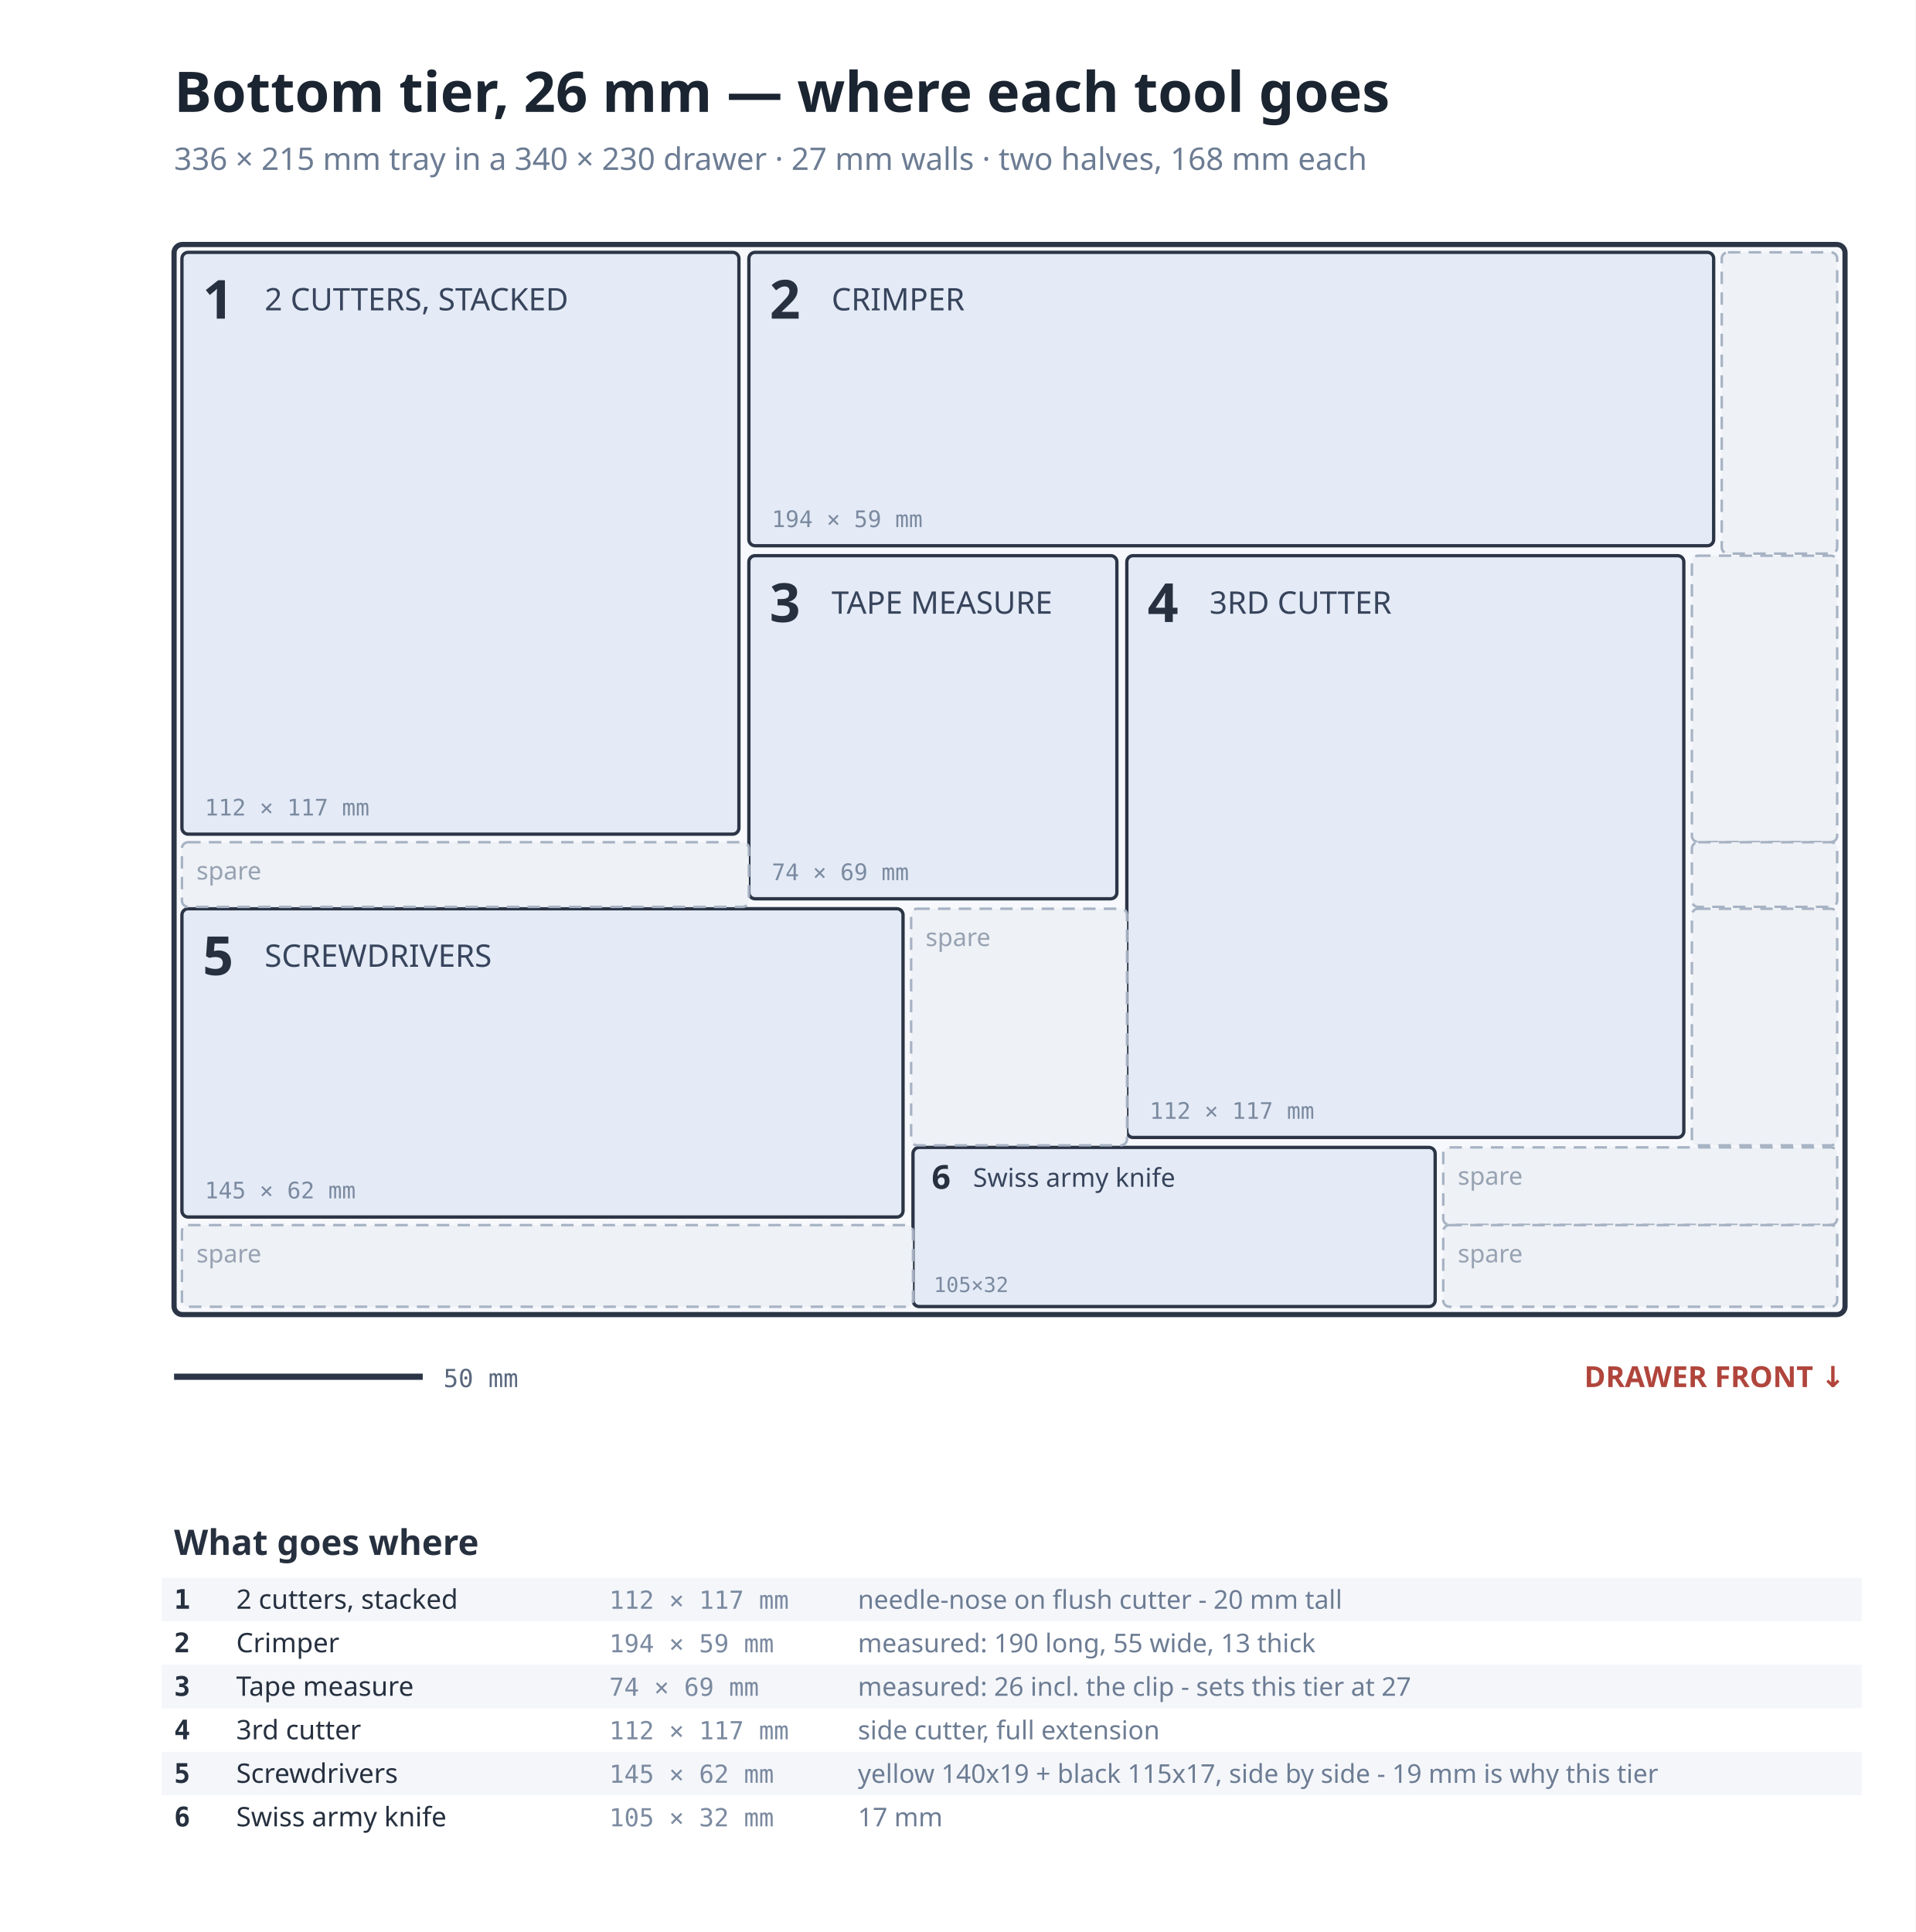
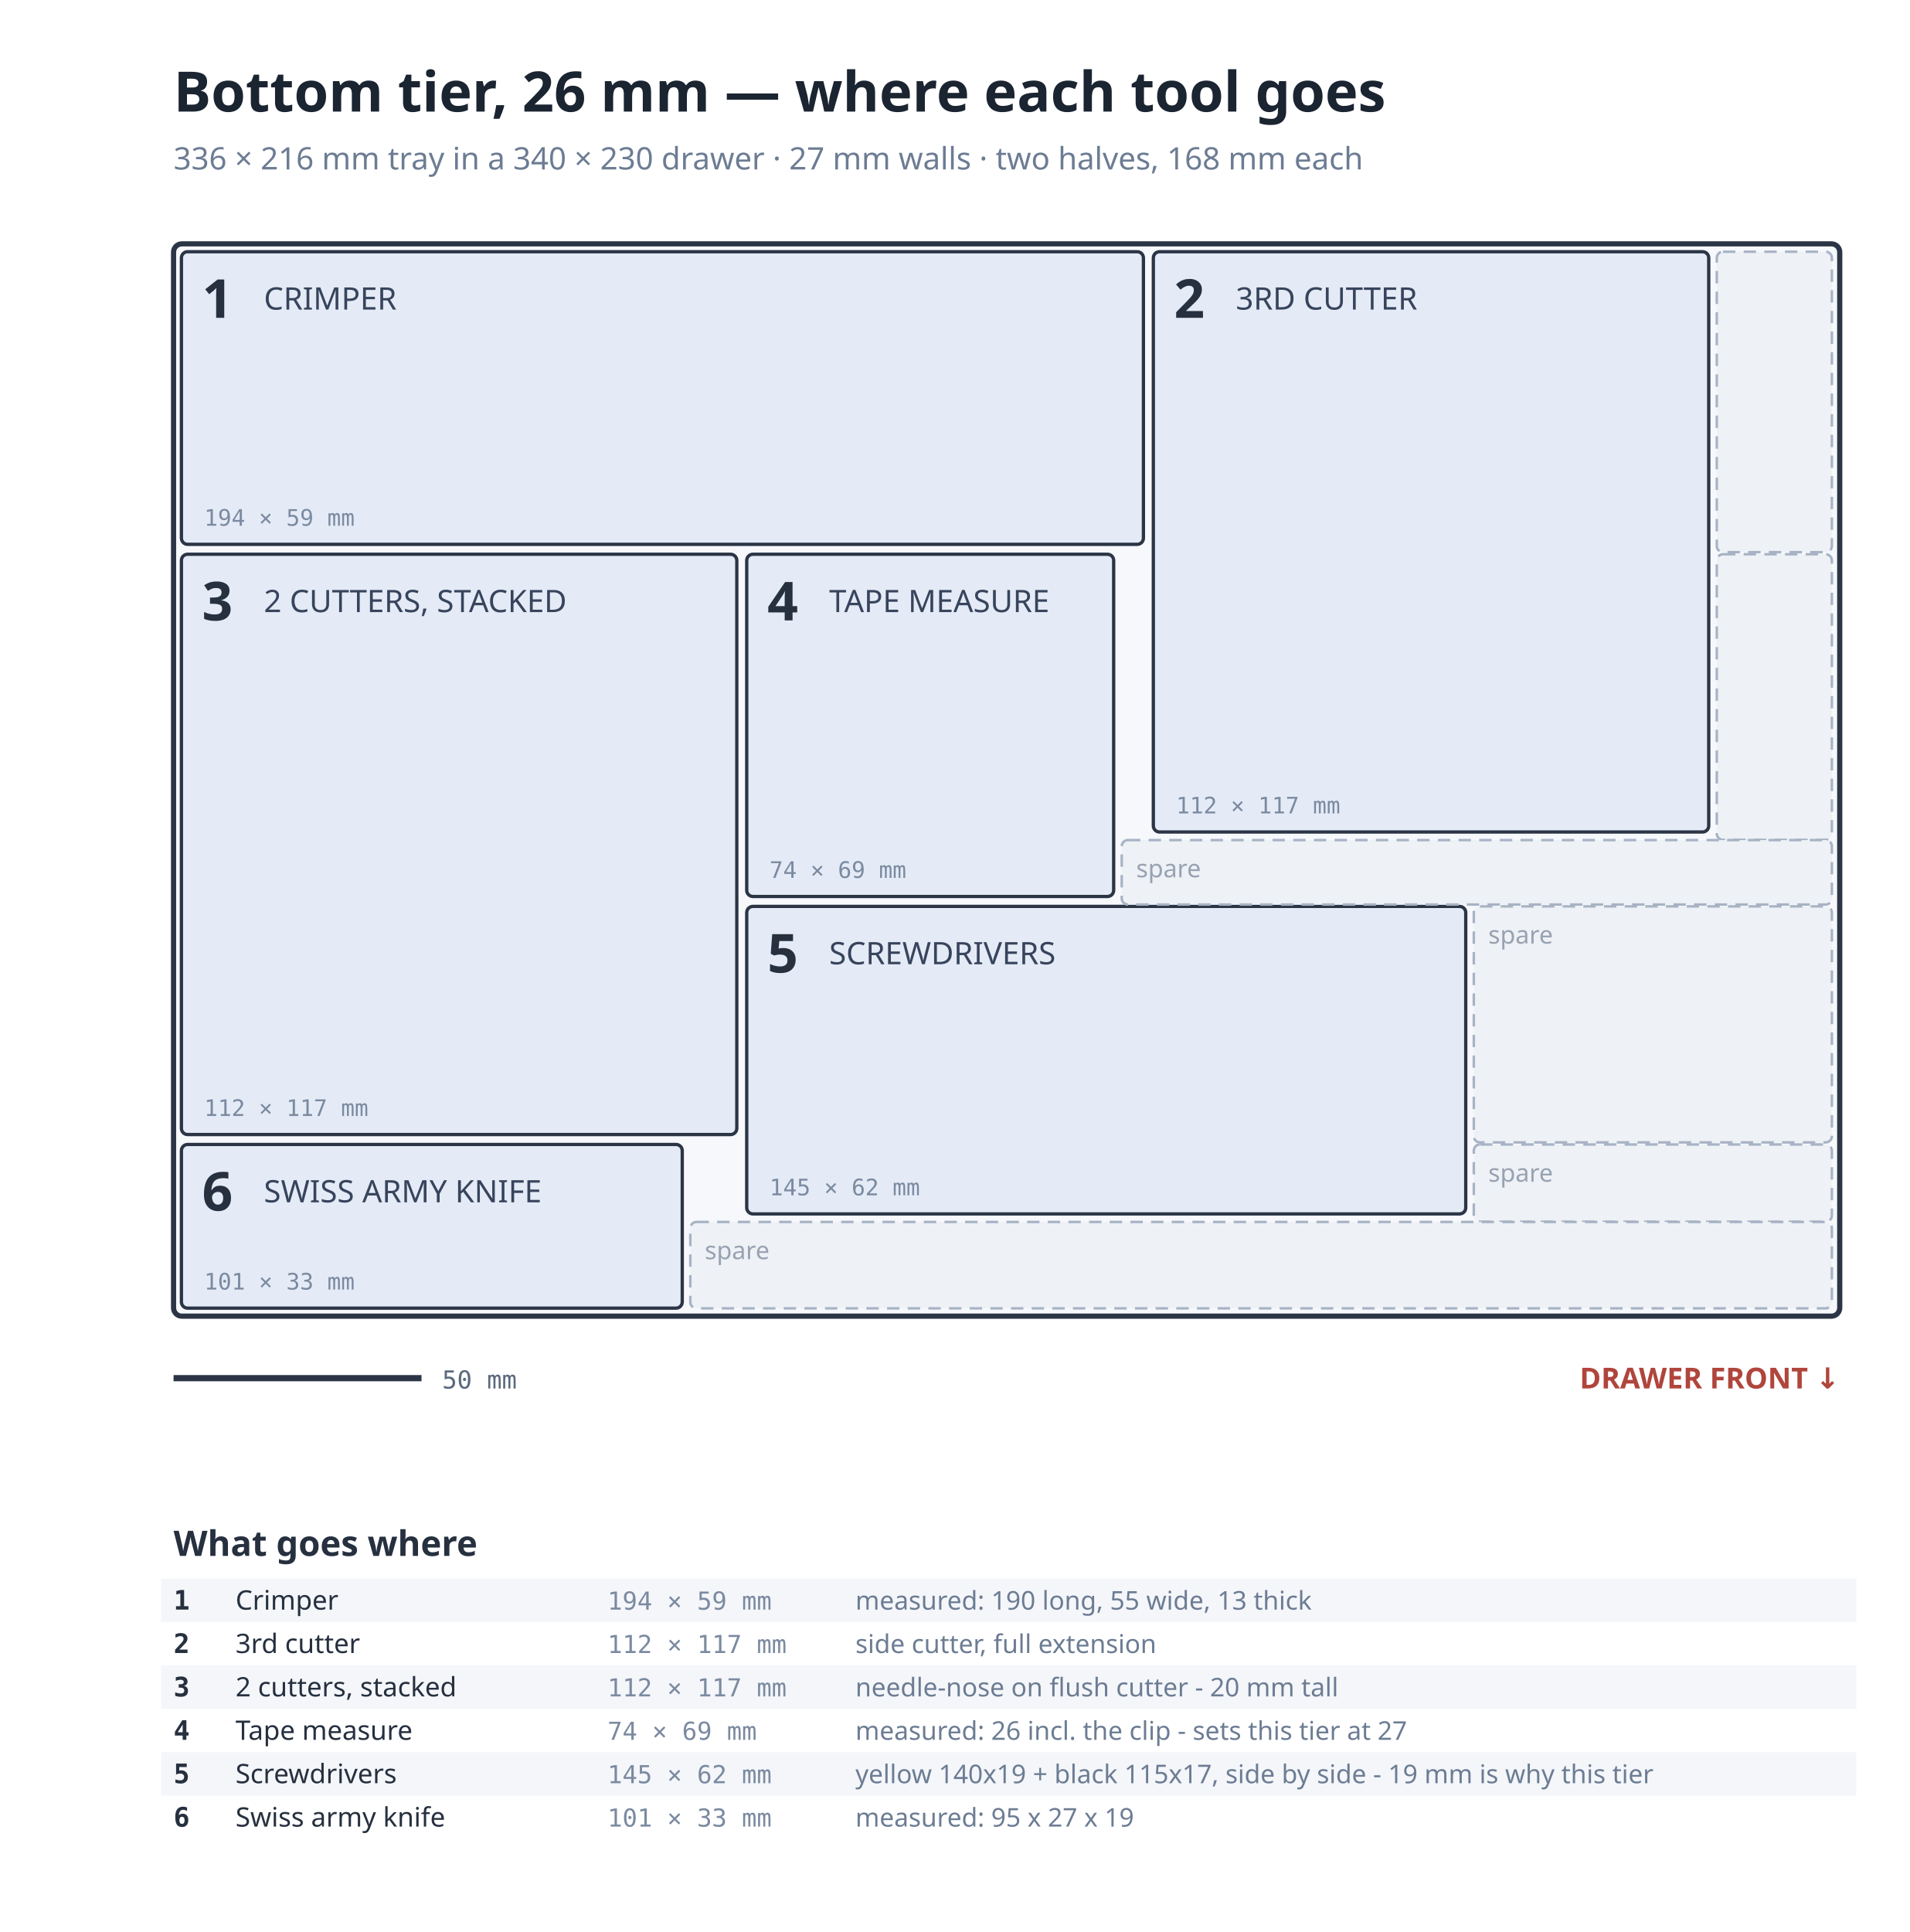
- <svg xmlns="http://www.w3.org/2000/svg" width="924.4" height="932.48" viewBox="0 0 924.4 932.48">
+ <svg xmlns="http://www.w3.org/2000/svg" width="924.4" height="934.88" viewBox="0 0 924.4 934.88">
  <rect width="100%" height="100%" fill="#ffffff" />
  <text x="84" y="54" font-family="ui-sans-serif,system-ui,sans-serif" font-size="27" font-weight="700" fill="#1b2431">Bottom tier, 26 mm — where each tool goes</text>
-   <text x="84" y="82" font-family="ui-sans-serif,system-ui,sans-serif" font-size="15" fill="#6c7c93">336 × 215 mm tray in a 340 × 230 drawer · 27 mm walls · two halves, 168 mm each</text>
-   <rect x="84" y="118" width="806.4" height="516.48" fill="#f6f8fc" stroke="#2b3546" stroke-width="2.5" rx="4" />
-   <rect x="87.8" y="121.8" width="268.8" height="280.8" fill="#e4ebf6" stroke="#2b3546" stroke-width="1.6" rx="3" />
+   <text x="84" y="82" font-family="ui-sans-serif,system-ui,sans-serif" font-size="15" fill="#6c7c93">336 × 216 mm tray in a 340 × 230 drawer · 27 mm walls · two halves, 168 mm each</text>
+   <rect x="84" y="118" width="806.4" height="518.88" fill="#f6f8fc" stroke="#2b3546" stroke-width="2.5" rx="4" />
+   <rect x="87.8" y="121.8" width="465.6" height="141.6" fill="#e4ebf6" stroke="#2b3546" stroke-width="1.6" rx="3" />
  <text x="97.8" y="153.8" font-family="ui-sans-serif,system-ui,sans-serif" font-size="26" font-weight="700" fill="#26303f">1</text>
-   <text x="127.7" y="149.8" font-family="ui-sans-serif,system-ui,sans-serif" font-size="15" fill="#37445c">2 CUTTERS, STACKED</text>
-   <text x="98.8" y="393.6" font-family="ui-monospace,Menlo,monospace" font-size="11" fill="#7b8aa0">112 × 117 mm</text>
-   <rect x="361.4" y="121.8" width="465.6" height="141.6" fill="#e4ebf6" stroke="#2b3546" stroke-width="1.6" rx="3" />
-   <text x="371.4" y="153.8" font-family="ui-sans-serif,system-ui,sans-serif" font-size="26" font-weight="700" fill="#26303f">2</text>
-   <text x="401.3" y="149.8" font-family="ui-sans-serif,system-ui,sans-serif" font-size="15" fill="#37445c">CRIMPER</text>
-   <text x="372.4" y="254.4" font-family="ui-monospace,Menlo,monospace" font-size="11" fill="#7b8aa0">194 × 59 mm</text>
+   <text x="127.7" y="149.8" font-family="ui-sans-serif,system-ui,sans-serif" font-size="15" fill="#37445c">CRIMPER</text>
+   <text x="98.8" y="254.4" font-family="ui-monospace,Menlo,monospace" font-size="11" fill="#7b8aa0">194 × 59 mm</text>
+   <rect x="558.2" y="121.8" width="268.8" height="280.8" fill="#e4ebf6" stroke="#2b3546" stroke-width="1.6" rx="3" />
+   <text x="568.2" y="153.8" font-family="ui-sans-serif,system-ui,sans-serif" font-size="26" font-weight="700" fill="#26303f">2</text>
+   <text x="598.1" y="149.8" font-family="ui-sans-serif,system-ui,sans-serif" font-size="15" fill="#37445c">3RD CUTTER</text>
+   <text x="569.2" y="393.6" font-family="ui-monospace,Menlo,monospace" font-size="11" fill="#7b8aa0">112 × 117 mm</text>
+   <rect x="87.8" y="268.2" width="268.8" height="280.8" fill="#e4ebf6" stroke="#2b3546" stroke-width="1.6" rx="3" />
+   <text x="97.8" y="300.2" font-family="ui-sans-serif,system-ui,sans-serif" font-size="26" font-weight="700" fill="#26303f">3</text>
+   <text x="127.7" y="296.2" font-family="ui-sans-serif,system-ui,sans-serif" font-size="15" fill="#37445c">2 CUTTERS, STACKED</text>
+   <text x="98.8" y="540" font-family="ui-monospace,Menlo,monospace" font-size="11" fill="#7b8aa0">112 × 117 mm</text>
  <rect x="361.4" y="268.2" width="177.6" height="165.6" fill="#e4ebf6" stroke="#2b3546" stroke-width="1.6" rx="3" />
-   <text x="371.4" y="300.2" font-family="ui-sans-serif,system-ui,sans-serif" font-size="26" font-weight="700" fill="#26303f">3</text>
+   <text x="371.4" y="300.2" font-family="ui-sans-serif,system-ui,sans-serif" font-size="26" font-weight="700" fill="#26303f">4</text>
  <text x="401.3" y="296.2" font-family="ui-sans-serif,system-ui,sans-serif" font-size="15" fill="#37445c">TAPE MEASURE</text>
  <text x="372.4" y="424.8" font-family="ui-monospace,Menlo,monospace" font-size="11" fill="#7b8aa0">74 × 69 mm</text>
-   <rect x="543.8" y="268.2" width="268.8" height="280.8" fill="#e4ebf6" stroke="#2b3546" stroke-width="1.6" rx="3" />
-   <text x="553.8" y="300.2" font-family="ui-sans-serif,system-ui,sans-serif" font-size="26" font-weight="700" fill="#26303f">4</text>
-   <text x="583.7" y="296.2" font-family="ui-sans-serif,system-ui,sans-serif" font-size="15" fill="#37445c">3RD CUTTER</text>
-   <text x="554.8" y="540" font-family="ui-monospace,Menlo,monospace" font-size="11" fill="#7b8aa0">112 × 117 mm</text>
-   <rect x="87.8" y="438.6" width="348" height="148.8" fill="#e4ebf6" stroke="#2b3546" stroke-width="1.6" rx="3" />
-   <text x="97.8" y="470.6" font-family="ui-sans-serif,system-ui,sans-serif" font-size="26" font-weight="700" fill="#26303f">5</text>
-   <text x="127.7" y="466.6" font-family="ui-sans-serif,system-ui,sans-serif" font-size="15" fill="#37445c">SCREWDRIVERS</text>
-   <text x="98.8" y="578.4" font-family="ui-monospace,Menlo,monospace" font-size="11" fill="#7b8aa0">145 × 62 mm</text>
-   <rect x="440.6" y="553.8" width="252" height="76.8" fill="#e4ebf6" stroke="#2b3546" stroke-width="1.6" rx="3" />
-   <text x="449.6" y="573.8" font-family="ui-sans-serif,system-ui,sans-serif" font-size="16" font-weight="700" fill="#26303f">6</text>
-   <text x="469.6" y="572.8" font-family="ui-sans-serif,system-ui,sans-serif" font-size="12.5" fill="#37445c">Swiss army knife</text>
-   <text x="450.6" y="623.6" font-family="ui-monospace,Menlo,monospace" font-size="10" fill="#7b8aa0">105×32</text>
+   <rect x="361.4" y="438.6" width="348" height="148.8" fill="#e4ebf6" stroke="#2b3546" stroke-width="1.6" rx="3" />
+   <text x="371.4" y="470.6" font-family="ui-sans-serif,system-ui,sans-serif" font-size="26" font-weight="700" fill="#26303f">5</text>
+   <text x="401.3" y="466.6" font-family="ui-sans-serif,system-ui,sans-serif" font-size="15" fill="#37445c">SCREWDRIVERS</text>
+   <text x="372.4" y="578.4" font-family="ui-monospace,Menlo,monospace" font-size="11" fill="#7b8aa0">145 × 62 mm</text>
+   <rect x="87.8" y="553.8" width="242.4" height="79.2" fill="#e4ebf6" stroke="#2b3546" stroke-width="1.6" rx="3" />
+   <text x="97.8" y="585.8" font-family="ui-sans-serif,system-ui,sans-serif" font-size="26" font-weight="700" fill="#26303f">6</text>
+   <text x="127.7" y="581.8" font-family="ui-sans-serif,system-ui,sans-serif" font-size="15" fill="#37445c">SWISS ARMY KNIFE</text>
+   <text x="98.8" y="624" font-family="ui-monospace,Menlo,monospace" font-size="11" fill="#7b8aa0">101 × 33 mm</text>
  <rect x="830.9" y="121.8" width="55.7" height="145.4" fill="#eef1f5" stroke="#a7b3c4" stroke-width="1.2" stroke-dasharray="6 4" rx="3" />
-   <rect x="816.5" y="268.2" width="70.1" height="138.2" fill="#eef1f5" stroke="#a7b3c4" stroke-width="1.2" stroke-dasharray="6 4" rx="3" />
-   <rect x="87.8" y="406.5" width="273.6" height="31.2" fill="#eef1f5" stroke="#a7b3c4" stroke-width="1.2" stroke-dasharray="6 4" rx="3" />
-   <text x="94.8" y="424.5" font-family="ui-sans-serif,system-ui,sans-serif" font-size="12" fill="#97a2b2">spare</text>
-   <rect x="816.5" y="406.5" width="70.1" height="31.2" fill="#eef1f5" stroke="#a7b3c4" stroke-width="1.2" stroke-dasharray="6 4" rx="3" />
-   <rect x="439.7" y="438.6" width="104.2" height="114.2" fill="#eef1f5" stroke="#a7b3c4" stroke-width="1.2" stroke-dasharray="6 4" rx="3" />
-   <text x="446.7" y="456.6" font-family="ui-sans-serif,system-ui,sans-serif" font-size="12" fill="#97a2b2">spare</text>
-   <rect x="816.5" y="438.6" width="70.1" height="114.2" fill="#eef1f5" stroke="#a7b3c4" stroke-width="1.2" stroke-dasharray="6 4" rx="3" />
-   <rect x="696.5" y="553.8" width="190.1" height="37.4" fill="#eef1f5" stroke="#a7b3c4" stroke-width="1.2" stroke-dasharray="6 4" rx="3" />
-   <text x="703.5" y="571.8" font-family="ui-sans-serif,system-ui,sans-serif" font-size="12" fill="#97a2b2">spare</text>
-   <rect x="87.8" y="591.3" width="352.8" height="39.4" fill="#eef1f5" stroke="#a7b3c4" stroke-width="1.2" stroke-dasharray="6 4" rx="3" />
-   <text x="94.8" y="609.3" font-family="ui-sans-serif,system-ui,sans-serif" font-size="12" fill="#97a2b2">spare</text>
-   <rect x="696.5" y="591.3" width="190.1" height="39.4" fill="#eef1f5" stroke="#a7b3c4" stroke-width="1.2" stroke-dasharray="6 4" rx="3" />
-   <text x="703.5" y="609.3" font-family="ui-sans-serif,system-ui,sans-serif" font-size="12" fill="#97a2b2">spare</text>
-   <line x1="84" y1="664.48" x2="204" y2="664.48" stroke="#2b3546" stroke-width="3" />
-   <text x="214" y="669.48" font-family="ui-monospace,Menlo,monospace" font-size="12" fill="#5a687d">50 mm</text>
-   <text x="890.4" y="669.48" font-family="ui-sans-serif,system-ui,sans-serif" font-size="14" font-weight="700" text-anchor="end" fill="#b0453c">DRAWER FRONT ↓</text>
-   <text x="84" y="750.48" font-family="ui-sans-serif,system-ui,sans-serif" font-size="17" font-weight="700" fill="#26303f">What goes where</text>
-   <rect x="78" y="761.48" width="820.4" height="21" fill="#f4f6fa" />
-   <text x="84" y="776.48" font-family="ui-monospace,Menlo,monospace" font-size="13" font-weight="700" fill="#26303f">1</text>
-   <text x="114" y="776.48" font-family="ui-sans-serif,system-ui,sans-serif" font-size="13" fill="#26303f">2 cutters, stacked</text>
-   <text x="294" y="776.48" font-family="ui-monospace,Menlo,monospace" font-size="12" fill="#7b8aa0">112 × 117 mm</text>
-   <text x="414" y="776.48" font-family="ui-sans-serif,system-ui,sans-serif" font-size="12.5" fill="#6c7c93">needle-nose on flush cutter - 20 mm tall</text>
-   <text x="84" y="797.48" font-family="ui-monospace,Menlo,monospace" font-size="13" font-weight="700" fill="#26303f">2</text>
-   <text x="114" y="797.48" font-family="ui-sans-serif,system-ui,sans-serif" font-size="13" fill="#26303f">Crimper</text>
-   <text x="294" y="797.48" font-family="ui-monospace,Menlo,monospace" font-size="12" fill="#7b8aa0">194 × 59 mm</text>
-   <text x="414" y="797.48" font-family="ui-sans-serif,system-ui,sans-serif" font-size="12.5" fill="#6c7c93">measured: 190 long, 55 wide, 13 thick</text>
-   <rect x="78" y="803.48" width="820.4" height="21" fill="#f4f6fa" />
-   <text x="84" y="818.48" font-family="ui-monospace,Menlo,monospace" font-size="13" font-weight="700" fill="#26303f">3</text>
-   <text x="114" y="818.48" font-family="ui-sans-serif,system-ui,sans-serif" font-size="13" fill="#26303f">Tape measure</text>
-   <text x="294" y="818.48" font-family="ui-monospace,Menlo,monospace" font-size="12" fill="#7b8aa0">74 × 69 mm</text>
-   <text x="414" y="818.48" font-family="ui-sans-serif,system-ui,sans-serif" font-size="12.5" fill="#6c7c93">measured: 26 incl. the clip - sets this tier at 27</text>
-   <text x="84" y="839.48" font-family="ui-monospace,Menlo,monospace" font-size="13" font-weight="700" fill="#26303f">4</text>
-   <text x="114" y="839.48" font-family="ui-sans-serif,system-ui,sans-serif" font-size="13" fill="#26303f">3rd cutter</text>
-   <text x="294" y="839.48" font-family="ui-monospace,Menlo,monospace" font-size="12" fill="#7b8aa0">112 × 117 mm</text>
-   <text x="414" y="839.48" font-family="ui-sans-serif,system-ui,sans-serif" font-size="12.5" fill="#6c7c93">side cutter, full extension</text>
-   <rect x="78" y="845.48" width="820.4" height="21" fill="#f4f6fa" />
-   <text x="84" y="860.48" font-family="ui-monospace,Menlo,monospace" font-size="13" font-weight="700" fill="#26303f">5</text>
-   <text x="114" y="860.48" font-family="ui-sans-serif,system-ui,sans-serif" font-size="13" fill="#26303f">Screwdrivers</text>
-   <text x="294" y="860.48" font-family="ui-monospace,Menlo,monospace" font-size="12" fill="#7b8aa0">145 × 62 mm</text>
-   <text x="414" y="860.48" font-family="ui-sans-serif,system-ui,sans-serif" font-size="12.5" fill="#6c7c93">yellow 140x19 + black 115x17, side by side - 19 mm is why this tier</text>
-   <text x="84" y="881.48" font-family="ui-monospace,Menlo,monospace" font-size="13" font-weight="700" fill="#26303f">6</text>
-   <text x="114" y="881.48" font-family="ui-sans-serif,system-ui,sans-serif" font-size="13" fill="#26303f">Swiss army knife</text>
-   <text x="294" y="881.48" font-family="ui-monospace,Menlo,monospace" font-size="12" fill="#7b8aa0">105 × 32 mm</text>
-   <text x="414" y="881.48" font-family="ui-sans-serif,system-ui,sans-serif" font-size="12.5" fill="#6c7c93">17 mm</text>
+   <rect x="830.9" y="268.2" width="55.7" height="138.2" fill="#eef1f5" stroke="#a7b3c4" stroke-width="1.2" stroke-dasharray="6 4" rx="3" />
+   <rect x="542.9" y="406.5" width="343.7" height="31.2" fill="#eef1f5" stroke="#a7b3c4" stroke-width="1.2" stroke-dasharray="6 4" rx="3" />
+   <text x="549.9" y="424.5" font-family="ui-sans-serif,system-ui,sans-serif" font-size="12" fill="#97a2b2">spare</text>
+   <rect x="713.3" y="438.6" width="173.3" height="114.2" fill="#eef1f5" stroke="#a7b3c4" stroke-width="1.2" stroke-dasharray="6 4" rx="3" />
+   <text x="720.3" y="456.6" font-family="ui-sans-serif,system-ui,sans-serif" font-size="12" fill="#97a2b2">spare</text>
+   <rect x="713.3" y="553.8" width="173.3" height="37.4" fill="#eef1f5" stroke="#a7b3c4" stroke-width="1.2" stroke-dasharray="6 4" rx="3" />
+   <text x="720.3" y="571.8" font-family="ui-sans-serif,system-ui,sans-serif" font-size="12" fill="#97a2b2">spare</text>
+   <rect x="334.1" y="591.3" width="552.5" height="41.8" fill="#eef1f5" stroke="#a7b3c4" stroke-width="1.2" stroke-dasharray="6 4" rx="3" />
+   <text x="341.1" y="609.3" font-family="ui-sans-serif,system-ui,sans-serif" font-size="12" fill="#97a2b2">spare</text>
+   <line x1="84" y1="666.88" x2="204" y2="666.88" stroke="#2b3546" stroke-width="3" />
+   <text x="214" y="671.88" font-family="ui-monospace,Menlo,monospace" font-size="12" fill="#5a687d">50 mm</text>
+   <text x="890.4" y="671.88" font-family="ui-sans-serif,system-ui,sans-serif" font-size="14" font-weight="700" text-anchor="end" fill="#b0453c">DRAWER FRONT ↓</text>
+   <text x="84" y="752.88" font-family="ui-sans-serif,system-ui,sans-serif" font-size="17" font-weight="700" fill="#26303f">What goes where</text>
+   <rect x="78" y="763.88" width="820.4" height="21" fill="#f4f6fa" />
+   <text x="84" y="778.88" font-family="ui-monospace,Menlo,monospace" font-size="13" font-weight="700" fill="#26303f">1</text>
+   <text x="114" y="778.88" font-family="ui-sans-serif,system-ui,sans-serif" font-size="13" fill="#26303f">Crimper</text>
+   <text x="294" y="778.88" font-family="ui-monospace,Menlo,monospace" font-size="12" fill="#7b8aa0">194 × 59 mm</text>
+   <text x="414" y="778.88" font-family="ui-sans-serif,system-ui,sans-serif" font-size="12.5" fill="#6c7c93">measured: 190 long, 55 wide, 13 thick</text>
+   <text x="84" y="799.88" font-family="ui-monospace,Menlo,monospace" font-size="13" font-weight="700" fill="#26303f">2</text>
+   <text x="114" y="799.88" font-family="ui-sans-serif,system-ui,sans-serif" font-size="13" fill="#26303f">3rd cutter</text>
+   <text x="294" y="799.88" font-family="ui-monospace,Menlo,monospace" font-size="12" fill="#7b8aa0">112 × 117 mm</text>
+   <text x="414" y="799.88" font-family="ui-sans-serif,system-ui,sans-serif" font-size="12.5" fill="#6c7c93">side cutter, full extension</text>
+   <rect x="78" y="805.88" width="820.4" height="21" fill="#f4f6fa" />
+   <text x="84" y="820.88" font-family="ui-monospace,Menlo,monospace" font-size="13" font-weight="700" fill="#26303f">3</text>
+   <text x="114" y="820.88" font-family="ui-sans-serif,system-ui,sans-serif" font-size="13" fill="#26303f">2 cutters, stacked</text>
+   <text x="294" y="820.88" font-family="ui-monospace,Menlo,monospace" font-size="12" fill="#7b8aa0">112 × 117 mm</text>
+   <text x="414" y="820.88" font-family="ui-sans-serif,system-ui,sans-serif" font-size="12.5" fill="#6c7c93">needle-nose on flush cutter - 20 mm tall</text>
+   <text x="84" y="841.88" font-family="ui-monospace,Menlo,monospace" font-size="13" font-weight="700" fill="#26303f">4</text>
+   <text x="114" y="841.88" font-family="ui-sans-serif,system-ui,sans-serif" font-size="13" fill="#26303f">Tape measure</text>
+   <text x="294" y="841.88" font-family="ui-monospace,Menlo,monospace" font-size="12" fill="#7b8aa0">74 × 69 mm</text>
+   <text x="414" y="841.88" font-family="ui-sans-serif,system-ui,sans-serif" font-size="12.5" fill="#6c7c93">measured: 26 incl. the clip - sets this tier at 27</text>
+   <rect x="78" y="847.88" width="820.4" height="21" fill="#f4f6fa" />
+   <text x="84" y="862.88" font-family="ui-monospace,Menlo,monospace" font-size="13" font-weight="700" fill="#26303f">5</text>
+   <text x="114" y="862.88" font-family="ui-sans-serif,system-ui,sans-serif" font-size="13" fill="#26303f">Screwdrivers</text>
+   <text x="294" y="862.88" font-family="ui-monospace,Menlo,monospace" font-size="12" fill="#7b8aa0">145 × 62 mm</text>
+   <text x="414" y="862.88" font-family="ui-sans-serif,system-ui,sans-serif" font-size="12.5" fill="#6c7c93">yellow 140x19 + black 115x17, side by side - 19 mm is why this tier</text>
+   <text x="84" y="883.88" font-family="ui-monospace,Menlo,monospace" font-size="13" font-weight="700" fill="#26303f">6</text>
+   <text x="114" y="883.88" font-family="ui-sans-serif,system-ui,sans-serif" font-size="13" fill="#26303f">Swiss army knife</text>
+   <text x="294" y="883.88" font-family="ui-monospace,Menlo,monospace" font-size="12" fill="#7b8aa0">101 × 33 mm</text>
+   <text x="414" y="883.88" font-family="ui-sans-serif,system-ui,sans-serif" font-size="12.5" fill="#6c7c93">measured: 95 x 27 x 19</text>
</svg>
